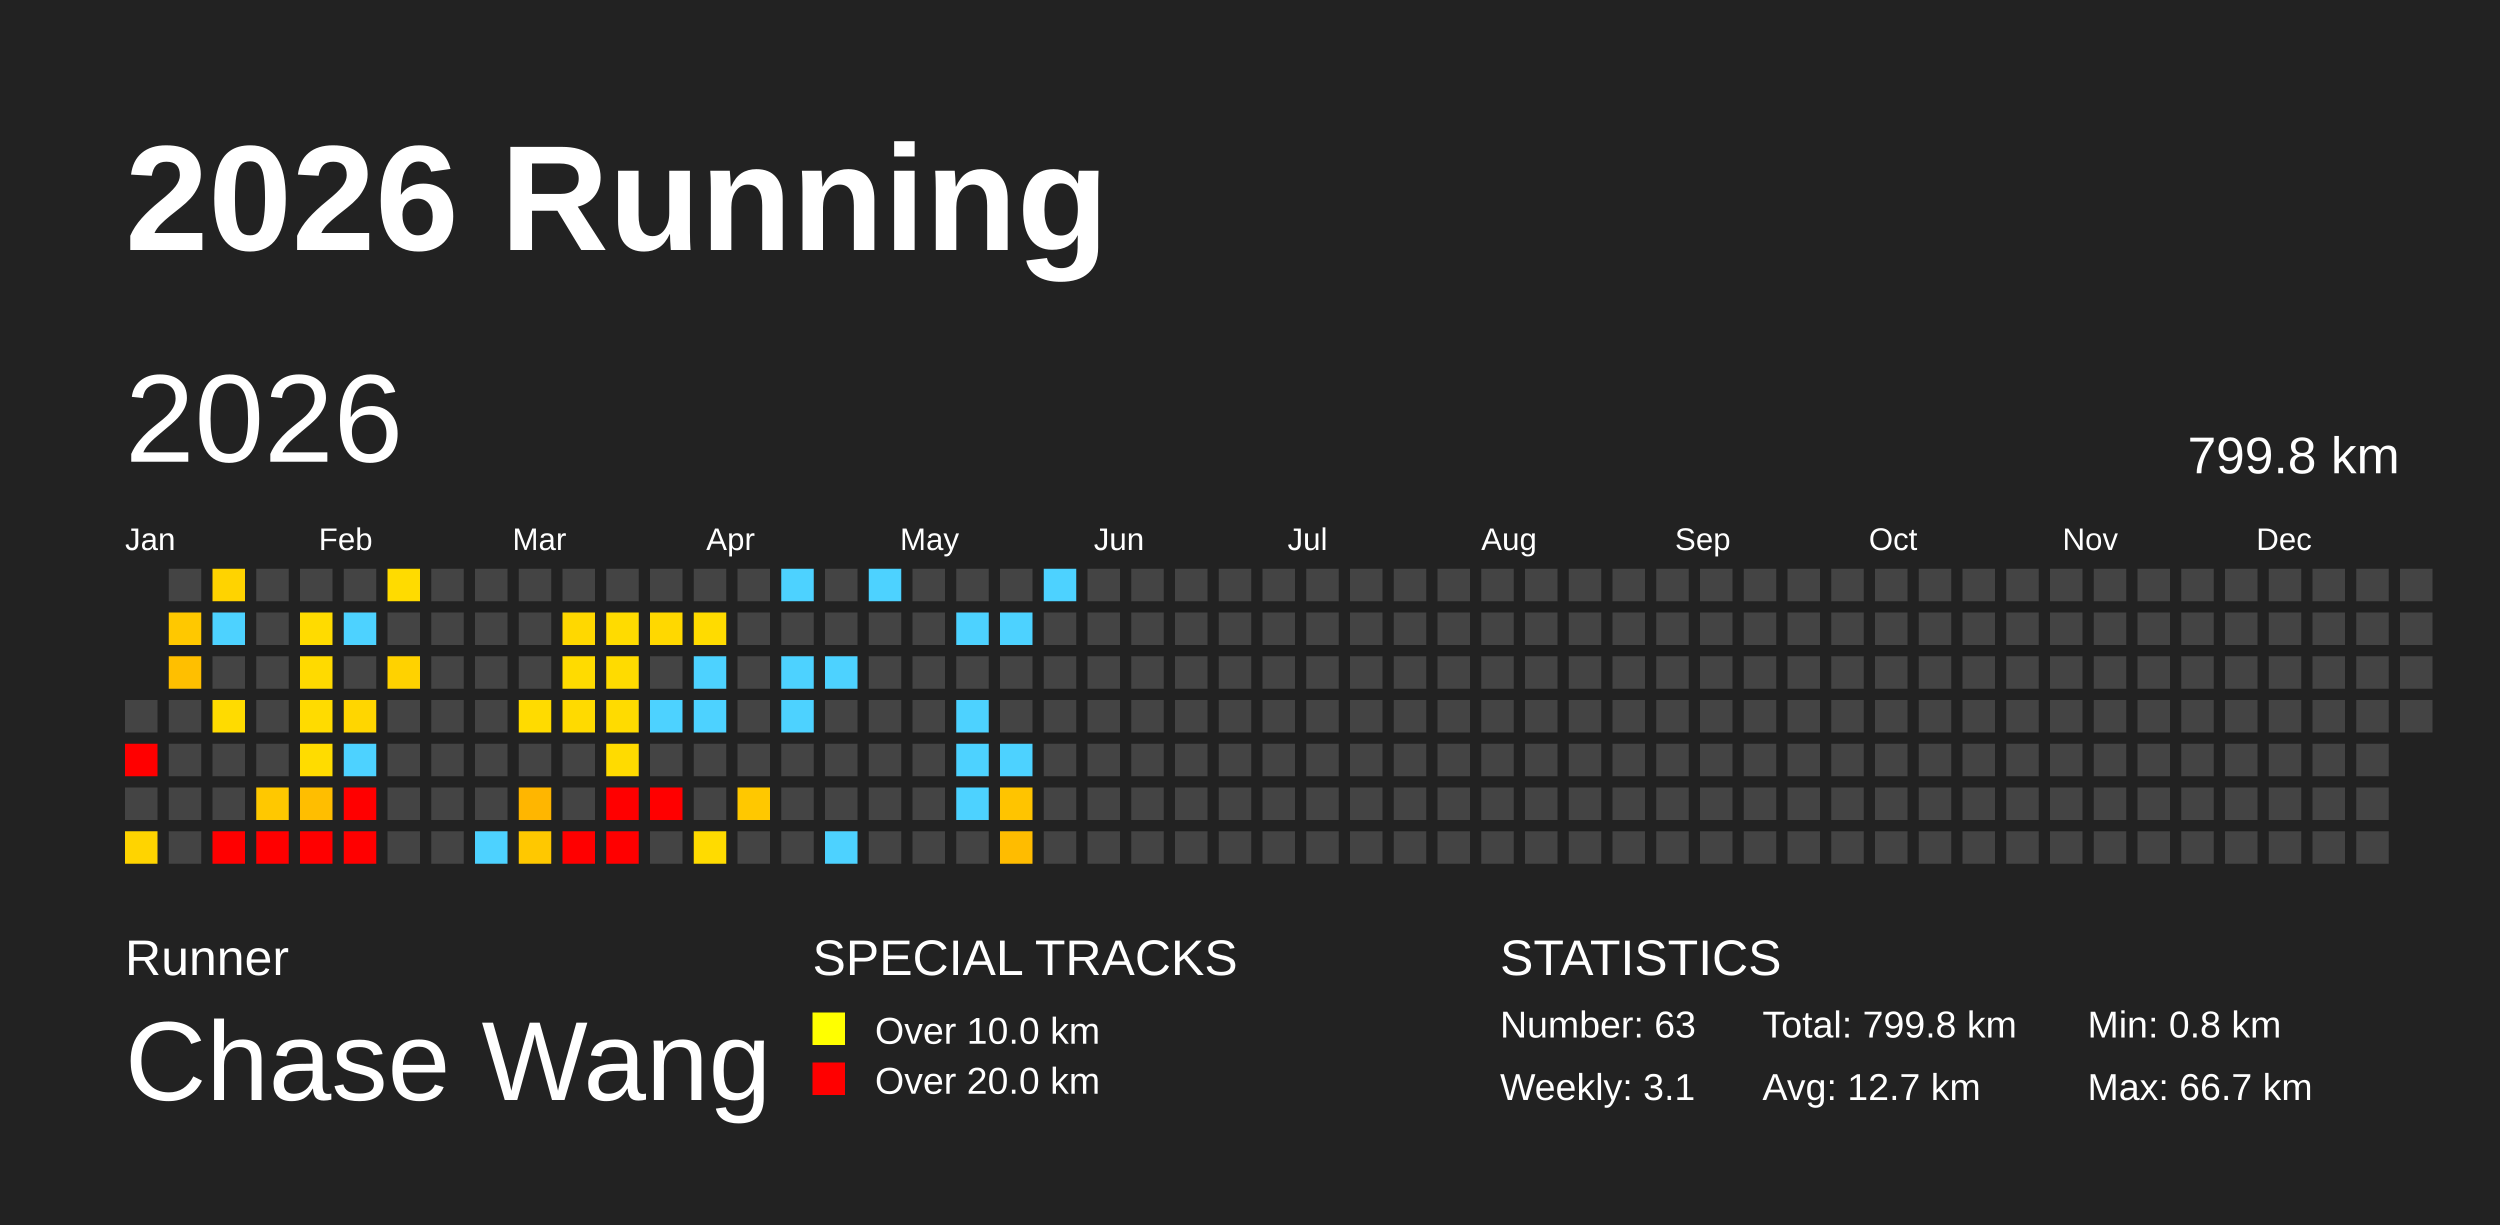
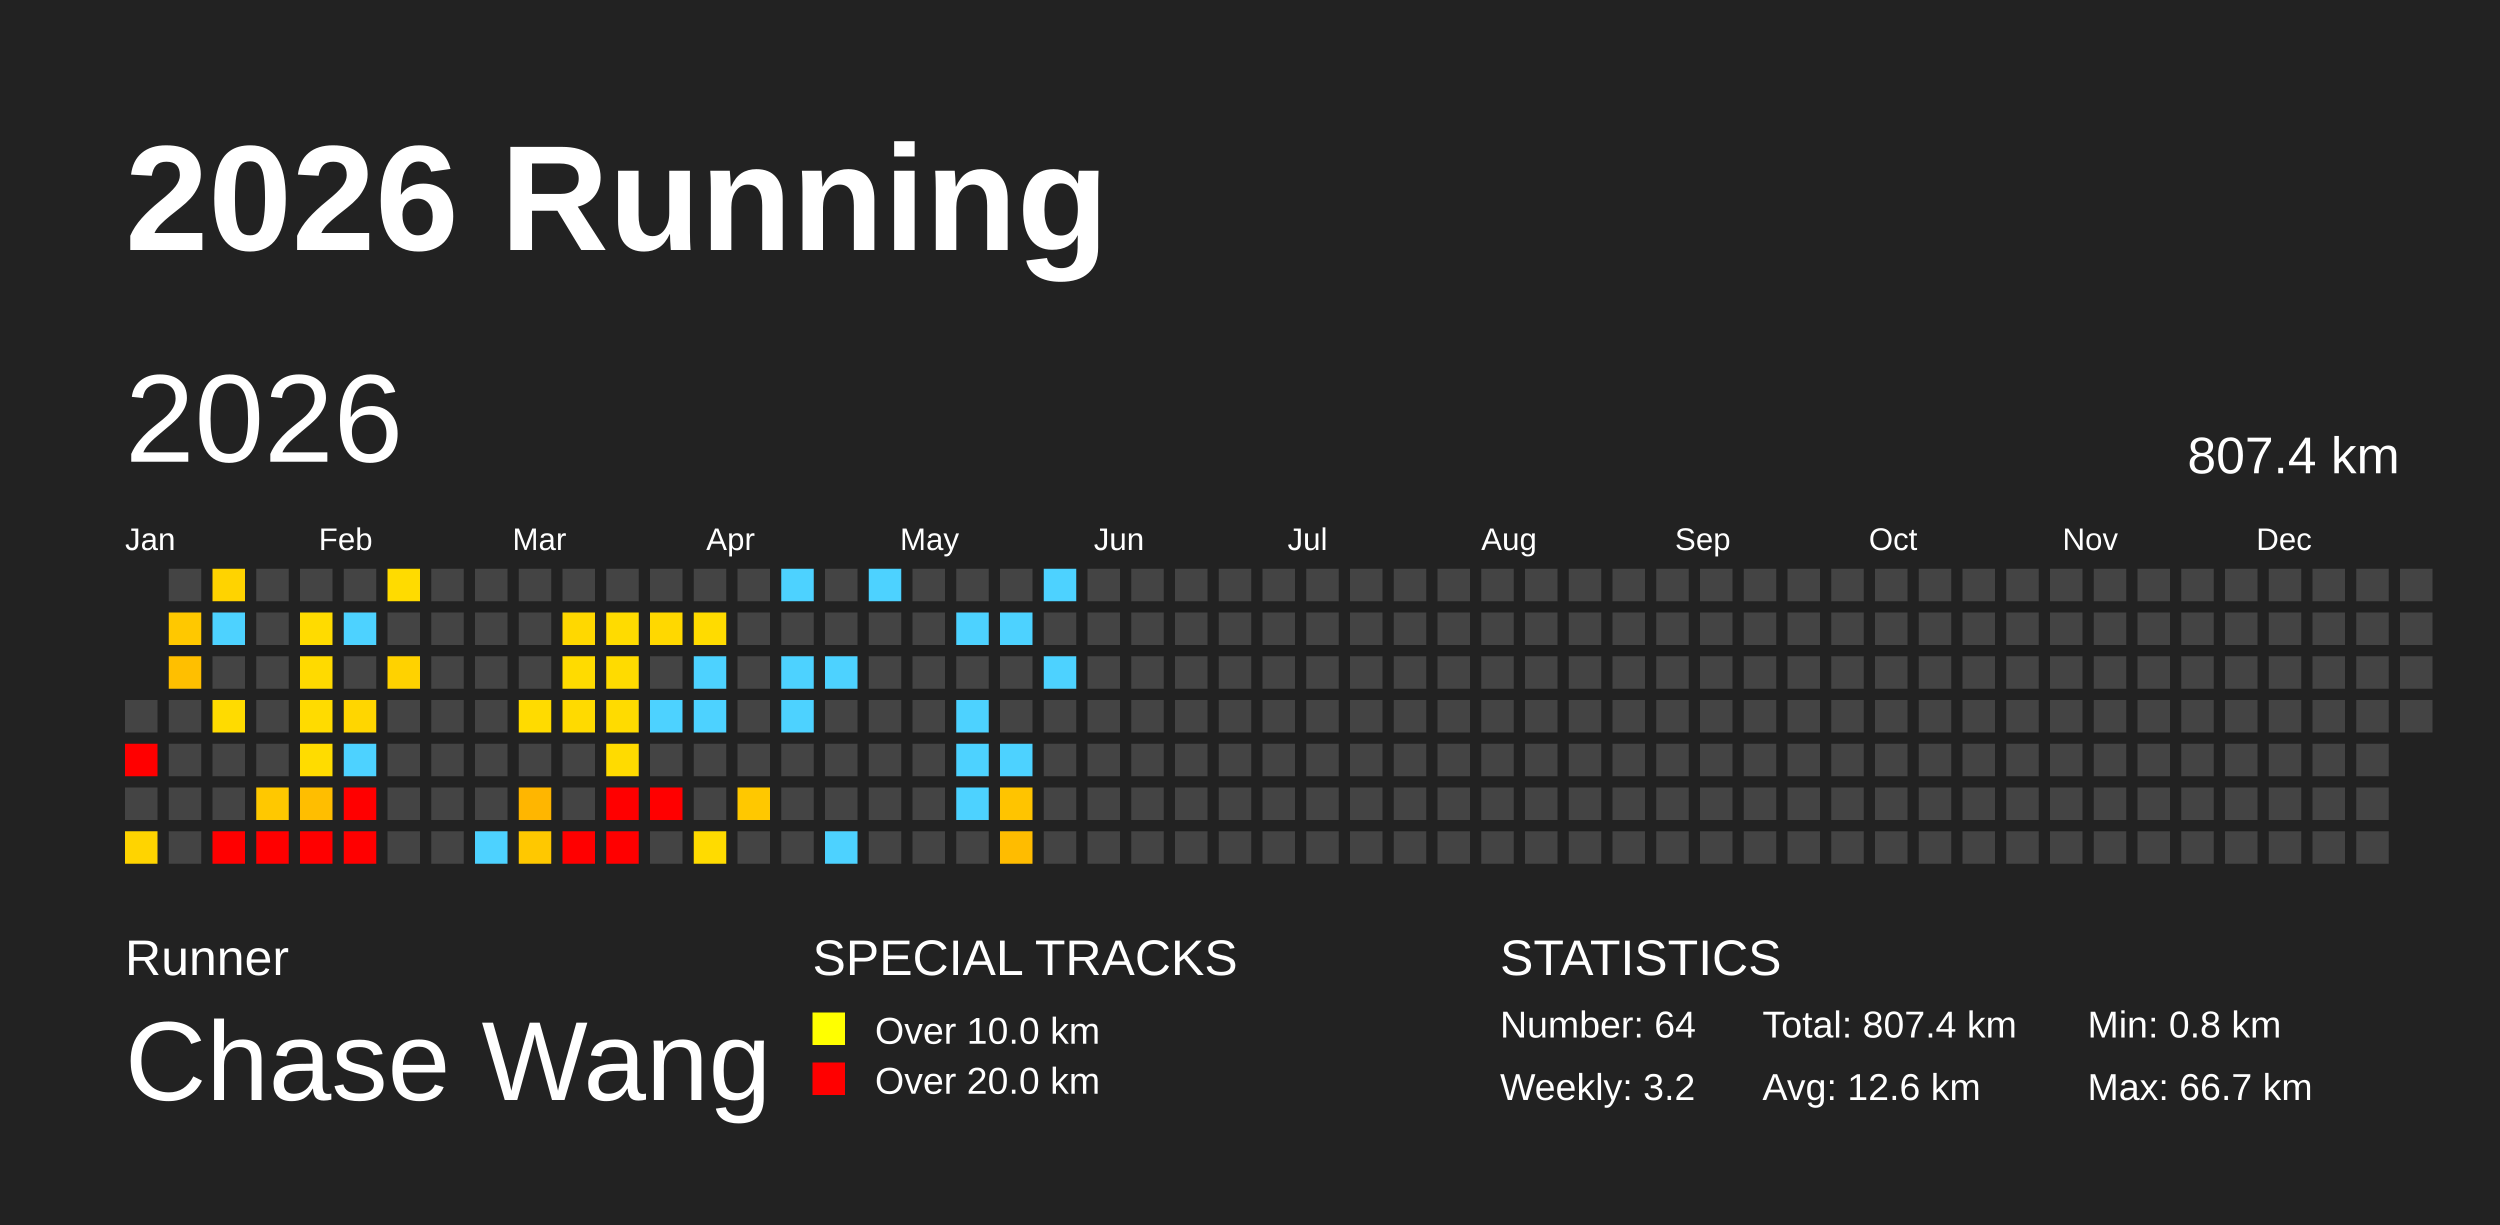
<svg xmlns="http://www.w3.org/2000/svg" baseProfile="full" height="98mm" version="1.1" viewBox="0,0,200,98" width="200mm">
  <defs>
    <pattern height="2" id="indoor-stripe" patternUnits="userSpaceOnUse" width="2">
      <line stroke="white" stroke-opacity="0.45" stroke-width="0.5" x1="0" x2="2" y1="2" y2="0" />
    </pattern>
  </defs>
  <rect fill="#222222" height="98" width="200" x="0" y="0" />
  <text fill="#FFFFFF" style="font-size:12px; font-family:Arial; font-weight:bold;" x="10" y="20">2026 Running</text>
  <text fill="#FFFFFF" style="font-size:4px; font-family:Arial" x="10" y="78">Runner</text>
  <text fill="#FFFFFF" style="font-size:9px; font-family:Arial" x="10" y="88">Chase Wang</text>
  <text fill="#FFFFFF" style="font-size:4px; font-family:Arial" x="65" y="78">SPECIAL TRACKS</text>
  <rect fill="yellow" height="2.6" width="2.6" x="65" y="81" />
  <text fill="#FFFFFF" style="font-size:3px; font-family:Arial" x="70" y="83.5">Over 10.0 km</text>
  <rect fill="red" height="2.6" width="2.6" x="65" y="85" />
  <text fill="#FFFFFF" style="font-size:3px; font-family:Arial" x="70" y="87.5">Over 20.0 km</text>
  <text fill="#FFFFFF" style="font-size:4px; font-family:Arial" x="120" y="78">STATISTICS</text>
-   <text fill="#FFFFFF" style="font-size:3px; font-family:Arial" x="120" y="83">Number: 63</text>
-   <text fill="#FFFFFF" style="font-size:3px; font-family:Arial" x="120" y="88">Weekly: 3.1</text>
-   <text fill="#FFFFFF" style="font-size:3px; font-family:Arial" x="141" y="83">Total: 799.8 km</text>
-   <text fill="#FFFFFF" style="font-size:3px; font-family:Arial" x="141" y="88">Avg: 12.7 km</text>
+   <text fill="#FFFFFF" style="font-size:3px; font-family:Arial" x="120" y="83">Number: 64</text>
+   <text fill="#FFFFFF" style="font-size:3px; font-family:Arial" x="120" y="88">Weekly: 3.2</text>
+   <text fill="#FFFFFF" style="font-size:3px; font-family:Arial" x="141" y="83">Total: 807.4 km</text>
+   <text fill="#FFFFFF" style="font-size:3px; font-family:Arial" x="141" y="88">Avg: 12.6 km</text>
  <text fill="#FFFFFF" style="font-size:3px; font-family:Arial" x="167" y="83">Min: 0.8 km</text>
  <text fill="#FFFFFF" style="font-size:3px; font-family:Arial" x="167" y="88">Max: 66.7 km</text>
  <text dominant-baseline="hanging" fill="#FFFFFF" style="font-size:10.0px; font-family:Arial;" x="10" y="30">2026</text>
-   <text dominant-baseline="hanging" fill="#FFFFFF" style="font-size:4.125px; font-family:Arial;" x="175" y="35">799.8 km</text>
+   <text dominant-baseline="hanging" fill="#FFFFFF" style="font-size:4.125px; font-family:Arial;" x="175" y="35">807.4 km</text>
  <text fill="#FFFFFF" style="font-size:2.5px; font-family:Arial" x="10.0" y="44">Jan</text>
  <text fill="#FFFFFF" style="font-size:2.5px; font-family:Arial" x="25.5" y="44">Feb</text>
  <text fill="#FFFFFF" style="font-size:2.5px; font-family:Arial" x="41.0" y="44">Mar</text>
  <text fill="#FFFFFF" style="font-size:2.5px; font-family:Arial" x="56.5" y="44">Apr</text>
  <text fill="#FFFFFF" style="font-size:2.5px; font-family:Arial" x="72.0" y="44">May</text>
  <text fill="#FFFFFF" style="font-size:2.5px; font-family:Arial" x="87.5" y="44">Jun</text>
  <text fill="#FFFFFF" style="font-size:2.5px; font-family:Arial" x="103.0" y="44">Jul</text>
  <text fill="#FFFFFF" style="font-size:2.5px; font-family:Arial" x="118.5" y="44">Aug</text>
  <text fill="#FFFFFF" style="font-size:2.5px; font-family:Arial" x="134.0" y="44">Sep</text>
  <text fill="#FFFFFF" style="font-size:2.5px; font-family:Arial" x="149.5" y="44">Oct</text>
  <text fill="#FFFFFF" style="font-size:2.5px; font-family:Arial" x="165.0" y="44">Nov</text>
  <text fill="#FFFFFF" style="font-size:2.5px; font-family:Arial" x="180.5" y="44">Dec</text>
  <rect fill="#444444" height="2.6" width="2.6" x="10.0" y="56.0" />
  <rect fill="red" height="2.6" width="2.6" x="10.0" y="59.5" />
  <rect fill="#444444" height="2.6" width="2.6" x="10.0" y="63.0" />
  <rect fill="#ffd400" height="2.6" width="2.6" x="10.0" y="66.5" />
  <rect fill="#444444" height="2.6" width="2.6" x="13.5" y="45.5" />
  <rect fill="#ffc800" height="2.6" width="2.6" x="13.5" y="49.0" />
  <rect fill="#ffbf00" height="2.6" width="2.6" x="13.5" y="52.5" />
  <rect fill="#444444" height="2.6" width="2.6" x="13.5" y="56.0" />
  <rect fill="#444444" height="2.6" width="2.6" x="13.5" y="59.5" />
  <rect fill="#444444" height="2.6" width="2.6" x="13.5" y="63.0" />
  <rect fill="#444444" height="2.6" width="2.6" x="13.5" y="66.5" />
  <rect fill="#ffd300" height="2.6" width="2.6" x="17.0" y="45.5" />
  <rect fill="#4dd2ff" height="2.6" width="2.6" x="17.0" y="49.0" />
  <rect fill="#444444" height="2.6" width="2.6" x="17.0" y="52.5" />
  <rect fill="#ffdb00" height="2.6" width="2.6" x="17.0" y="56.0" />
  <rect fill="#444444" height="2.6" width="2.6" x="17.0" y="59.5" />
  <rect fill="#444444" height="2.6" width="2.6" x="17.0" y="63.0" />
  <rect fill="red" height="2.6" width="2.6" x="17.0" y="66.5" />
  <rect fill="#444444" height="2.6" width="2.6" x="20.5" y="45.5" />
  <rect fill="#444444" height="2.6" width="2.6" x="20.5" y="49.0" />
  <rect fill="#444444" height="2.6" width="2.6" x="20.5" y="52.5" />
  <rect fill="#444444" height="2.6" width="2.6" x="20.5" y="56.0" />
  <rect fill="#444444" height="2.6" width="2.6" x="20.5" y="59.5" />
  <rect fill="#ffc800" height="2.6" width="2.6" x="20.5" y="63.0" />
  <rect fill="red" height="2.6" width="2.6" x="20.5" y="66.5" />
  <rect fill="#444444" height="2.6" width="2.6" x="24.0" y="45.5" />
  <rect fill="#ffdb00" height="2.6" width="2.6" x="24.0" y="49.0" />
  <rect fill="#ffda00" height="2.6" width="2.6" x="24.0" y="52.5" />
  <rect fill="#ffdb00" height="2.6" width="2.6" x="24.0" y="56.0" />
  <rect fill="#ffdc00" height="2.6" width="2.6" x="24.0" y="59.5" />
  <rect fill="#ffbe00" height="2.6" width="2.6" x="24.0" y="63.0" />
  <rect fill="red" height="2.6" width="2.6" x="24.0" y="66.5" />
  <rect fill="#444444" height="2.6" width="2.6" x="27.5" y="45.5" />
  <rect fill="#4dd2ff" height="2.6" width="2.6" x="27.5" y="49.0" />
  <rect fill="#444444" height="2.6" width="2.6" x="27.5" y="52.5" />
  <rect fill="#ffd600" height="2.6" width="2.6" x="27.5" y="56.0" />
  <rect fill="#4dd2ff" height="2.6" width="2.6" x="27.5" y="59.5" />
  <rect fill="red" height="2.6" width="2.6" x="27.5" y="63.0" />
  <rect fill="red" height="2.6" width="2.6" x="27.5" y="66.5" />
  <rect fill="#ffdb00" height="2.6" width="2.6" x="31.0" y="45.5" />
  <rect fill="#444444" height="2.6" width="2.6" x="31.0" y="49.0" />
  <rect fill="#ffd200" height="2.6" width="2.6" x="31.0" y="52.5" />
  <rect fill="#444444" height="2.6" width="2.6" x="31.0" y="56.0" />
  <rect fill="#444444" height="2.6" width="2.6" x="31.0" y="59.5" />
  <rect fill="#444444" height="2.6" width="2.6" x="31.0" y="63.0" />
  <rect fill="#444444" height="2.6" width="2.6" x="31.0" y="66.5" />
  <rect fill="#444444" height="2.6" width="2.6" x="34.5" y="45.5" />
  <rect fill="#444444" height="2.6" width="2.6" x="34.5" y="49.0" />
  <rect fill="#444444" height="2.6" width="2.6" x="34.5" y="52.5" />
  <rect fill="#444444" height="2.6" width="2.6" x="34.5" y="56.0" />
  <rect fill="#444444" height="2.6" width="2.6" x="34.5" y="59.5" />
  <rect fill="#444444" height="2.6" width="2.6" x="34.5" y="63.0" />
  <rect fill="#444444" height="2.6" width="2.6" x="34.5" y="66.5" />
  <rect fill="#444444" height="2.6" width="2.6" x="38.0" y="45.5" />
  <rect fill="#444444" height="2.6" width="2.6" x="38.0" y="49.0" />
  <rect fill="#444444" height="2.6" width="2.6" x="38.0" y="52.5" />
  <rect fill="#444444" height="2.6" width="2.6" x="38.0" y="56.0" />
  <rect fill="#444444" height="2.6" width="2.6" x="38.0" y="59.5" />
  <rect fill="#444444" height="2.6" width="2.6" x="38.0" y="63.0" />
  <rect fill="#4dd2ff" height="2.6" width="2.6" x="38.0" y="66.5" />
  <rect fill="#444444" height="2.6" width="2.6" x="41.5" y="45.5" />
  <rect fill="#444444" height="2.6" width="2.6" x="41.5" y="49.0" />
  <rect fill="#444444" height="2.6" width="2.6" x="41.5" y="52.5" />
  <rect fill="#ffdb00" height="2.6" width="2.6" x="41.5" y="56.0" />
  <rect fill="#444444" height="2.6" width="2.6" x="41.5" y="59.5" />
  <rect fill="#ffb600" height="2.6" width="2.6" x="41.5" y="63.0" />
  <rect fill="#ffc800" height="2.6" width="2.6" x="41.5" y="66.5" />
  <rect fill="#444444" height="2.6" width="2.6" x="45.0" y="45.5" />
  <rect fill="#ffd800" height="2.6" width="2.6" x="45.0" y="49.0" />
  <rect fill="#ffdb00" height="2.6" width="2.6" x="45.0" y="52.5" />
  <rect fill="#ffda00" height="2.6" width="2.6" x="45.0" y="56.0" />
  <rect fill="#444444" height="2.6" width="2.6" x="45.0" y="59.5" />
  <rect fill="#444444" height="2.6" width="2.6" x="45.0" y="63.0" />
  <rect fill="red" height="2.6" width="2.6" x="45.0" y="66.5" />
  <rect fill="#444444" height="2.6" width="2.6" x="48.5" y="45.5" />
  <rect fill="#ffdb00" height="2.6" width="2.6" x="48.5" y="49.0" />
  <rect fill="#ffdb00" height="2.6" width="2.6" x="48.5" y="52.5" />
  <rect fill="#ffdb00" height="2.6" width="2.6" x="48.5" y="56.0" />
  <rect fill="#ffdb00" height="2.6" width="2.6" x="48.5" y="59.5" />
  <rect fill="red" height="2.6" width="2.6" x="48.5" y="63.0" />
  <rect fill="red" height="2.6" width="2.6" x="48.5" y="66.5" />
  <rect fill="#444444" height="2.6" width="2.6" x="52.0" y="45.5" />
  <rect fill="#ffd800" height="2.6" width="2.6" x="52.0" y="49.0" />
  <rect fill="#444444" height="2.6" width="2.6" x="52.0" y="52.5" />
  <rect fill="#4dd2ff" height="2.6" width="2.6" x="52.0" y="56.0" />
  <rect fill="#444444" height="2.6" width="2.6" x="52.0" y="59.5" />
  <rect fill="red" height="2.6" width="2.6" x="52.0" y="63.0" />
  <rect fill="#444444" height="2.6" width="2.6" x="52.0" y="66.5" />
  <rect fill="#444444" height="2.6" width="2.6" x="55.5" y="45.5" />
  <rect fill="#ffdb00" height="2.6" width="2.6" x="55.5" y="49.0" />
  <rect fill="#4dd2ff" height="2.6" width="2.6" x="55.5" y="52.5" />
  <rect fill="#4dd2ff" height="2.6" width="2.6" x="55.5" y="56.0" />
  <rect fill="#444444" height="2.6" width="2.6" x="55.5" y="59.5" />
  <rect fill="#444444" height="2.6" width="2.6" x="55.5" y="63.0" />
  <rect fill="#ffdb00" height="2.6" width="2.6" x="55.5" y="66.5" />
  <rect fill="#444444" height="2.6" width="2.6" x="59.0" y="45.5" />
  <rect fill="#444444" height="2.6" width="2.6" x="59.0" y="49.0" />
  <rect fill="#444444" height="2.6" width="2.6" x="59.0" y="52.5" />
  <rect fill="#444444" height="2.6" width="2.6" x="59.0" y="56.0" />
  <rect fill="#444444" height="2.6" width="2.6" x="59.0" y="59.5" />
  <rect fill="#ffc800" height="2.6" width="2.6" x="59.0" y="63.0" />
  <rect fill="#444444" height="2.6" width="2.6" x="59.0" y="66.5" />
  <rect fill="#4dd2ff" height="2.6" width="2.6" x="62.5" y="45.5" />
  <rect fill="#444444" height="2.6" width="2.6" x="62.5" y="49.0" />
  <rect fill="#4dd2ff" height="2.6" width="2.6" x="62.5" y="52.5" />
  <rect fill="#4dd2ff" height="2.6" width="2.6" x="62.5" y="56.0" />
  <rect fill="#444444" height="2.6" width="2.6" x="62.5" y="59.5" />
  <rect fill="#444444" height="2.6" width="2.6" x="62.5" y="63.0" />
  <rect fill="#444444" height="2.6" width="2.6" x="62.5" y="66.5" />
  <rect fill="#444444" height="2.6" width="2.6" x="66.0" y="45.5" />
  <rect fill="#444444" height="2.6" width="2.6" x="66.0" y="49.0" />
  <rect fill="#4dd2ff" height="2.6" width="2.6" x="66.0" y="52.5" />
  <rect fill="#444444" height="2.6" width="2.6" x="66.0" y="56.0" />
  <rect fill="#444444" height="2.6" width="2.6" x="66.0" y="59.5" />
  <rect fill="#444444" height="2.6" width="2.6" x="66.0" y="63.0" />
  <rect fill="#4dd2ff" height="2.6" width="2.6" x="66.0" y="66.5" />
  <rect fill="#4dd2ff" height="2.6" width="2.6" x="69.5" y="45.5" />
  <rect fill="#444444" height="2.6" width="2.6" x="69.5" y="49.0" />
  <rect fill="#444444" height="2.6" width="2.6" x="69.5" y="52.5" />
  <rect fill="#444444" height="2.6" width="2.6" x="69.5" y="56.0" />
  <rect fill="#444444" height="2.6" width="2.6" x="69.5" y="59.5" />
  <rect fill="#444444" height="2.6" width="2.6" x="69.5" y="63.0" />
  <rect fill="#444444" height="2.6" width="2.6" x="69.5" y="66.5" />
  <rect fill="#444444" height="2.6" width="2.6" x="73.0" y="45.5" />
  <rect fill="#444444" height="2.6" width="2.6" x="73.0" y="49.0" />
  <rect fill="#444444" height="2.6" width="2.6" x="73.0" y="52.5" />
  <rect fill="#444444" height="2.6" width="2.6" x="73.0" y="56.0" />
  <rect fill="#444444" height="2.6" width="2.6" x="73.0" y="59.5" />
  <rect fill="#444444" height="2.6" width="2.6" x="73.0" y="63.0" />
  <rect fill="#444444" height="2.6" width="2.6" x="73.0" y="66.5" />
  <rect fill="#444444" height="2.6" width="2.6" x="76.5" y="45.5" />
  <rect fill="#4dd2ff" height="2.6" width="2.6" x="76.5" y="49.0" />
  <rect fill="#444444" height="2.6" width="2.6" x="76.5" y="52.5" />
  <rect fill="#4dd2ff" height="2.6" width="2.6" x="76.5" y="56.0" />
  <rect fill="#4dd2ff" height="2.6" width="2.6" x="76.5" y="59.5" />
  <rect fill="#4dd2ff" height="2.6" width="2.6" x="76.5" y="63.0" />
  <rect fill="#444444" height="2.6" width="2.6" x="76.5" y="66.5" />
  <rect fill="#444444" height="2.6" width="2.6" x="80.0" y="45.5" />
  <rect fill="#4dd2ff" height="2.6" width="2.6" x="80.0" y="49.0" />
  <rect fill="#444444" height="2.6" width="2.6" x="80.0" y="52.5" />
  <rect fill="#444444" height="2.6" width="2.6" x="80.0" y="56.0" />
  <rect fill="#4dd2ff" height="2.6" width="2.6" x="80.0" y="59.5" />
  <rect fill="#ffc400" height="2.6" width="2.6" x="80.0" y="63.0" />
  <rect fill="#ffbc00" height="2.6" width="2.6" x="80.0" y="66.5" />
  <rect fill="#4dd2ff" height="2.6" width="2.6" x="83.5" y="45.5" />
  <rect fill="#444444" height="2.6" width="2.6" x="83.5" y="49.0" />
-   <rect fill="#444444" height="2.6" width="2.6" x="83.5" y="52.5" />
+   <rect fill="#4dd2ff" height="2.6" width="2.6" x="83.5" y="52.5" />
  <rect fill="#444444" height="2.6" width="2.6" x="83.5" y="56.0" />
  <rect fill="#444444" height="2.6" width="2.6" x="83.5" y="59.5" />
  <rect fill="#444444" height="2.6" width="2.6" x="83.5" y="63.0" />
  <rect fill="#444444" height="2.6" width="2.6" x="83.5" y="66.5" />
  <rect fill="#444444" height="2.6" width="2.6" x="87.0" y="45.5" />
  <rect fill="#444444" height="2.6" width="2.6" x="87.0" y="49.0" />
  <rect fill="#444444" height="2.6" width="2.6" x="87.0" y="52.5" />
  <rect fill="#444444" height="2.6" width="2.6" x="87.0" y="56.0" />
  <rect fill="#444444" height="2.6" width="2.6" x="87.0" y="59.5" />
  <rect fill="#444444" height="2.6" width="2.6" x="87.0" y="63.0" />
  <rect fill="#444444" height="2.6" width="2.6" x="87.0" y="66.5" />
  <rect fill="#444444" height="2.6" width="2.6" x="90.5" y="45.5" />
  <rect fill="#444444" height="2.6" width="2.6" x="90.5" y="49.0" />
  <rect fill="#444444" height="2.6" width="2.6" x="90.5" y="52.5" />
  <rect fill="#444444" height="2.6" width="2.6" x="90.5" y="56.0" />
  <rect fill="#444444" height="2.6" width="2.6" x="90.5" y="59.5" />
  <rect fill="#444444" height="2.6" width="2.6" x="90.5" y="63.0" />
  <rect fill="#444444" height="2.6" width="2.6" x="90.5" y="66.5" />
  <rect fill="#444444" height="2.6" width="2.6" x="94.0" y="45.5" />
  <rect fill="#444444" height="2.6" width="2.6" x="94.0" y="49.0" />
  <rect fill="#444444" height="2.6" width="2.6" x="94.0" y="52.5" />
  <rect fill="#444444" height="2.6" width="2.6" x="94.0" y="56.0" />
  <rect fill="#444444" height="2.6" width="2.6" x="94.0" y="59.5" />
  <rect fill="#444444" height="2.6" width="2.6" x="94.0" y="63.0" />
  <rect fill="#444444" height="2.6" width="2.6" x="94.0" y="66.5" />
  <rect fill="#444444" height="2.6" width="2.6" x="97.5" y="45.5" />
  <rect fill="#444444" height="2.6" width="2.6" x="97.5" y="49.0" />
  <rect fill="#444444" height="2.6" width="2.6" x="97.5" y="52.5" />
  <rect fill="#444444" height="2.6" width="2.6" x="97.5" y="56.0" />
  <rect fill="#444444" height="2.6" width="2.6" x="97.5" y="59.5" />
  <rect fill="#444444" height="2.6" width="2.6" x="97.5" y="63.0" />
  <rect fill="#444444" height="2.6" width="2.6" x="97.5" y="66.5" />
  <rect fill="#444444" height="2.6" width="2.6" x="101.0" y="45.5" />
  <rect fill="#444444" height="2.6" width="2.6" x="101.0" y="49.0" />
  <rect fill="#444444" height="2.6" width="2.6" x="101.0" y="52.5" />
  <rect fill="#444444" height="2.6" width="2.6" x="101.0" y="56.0" />
  <rect fill="#444444" height="2.6" width="2.6" x="101.0" y="59.5" />
  <rect fill="#444444" height="2.6" width="2.6" x="101.0" y="63.0" />
  <rect fill="#444444" height="2.6" width="2.6" x="101.0" y="66.5" />
  <rect fill="#444444" height="2.6" width="2.6" x="104.5" y="45.5" />
  <rect fill="#444444" height="2.6" width="2.6" x="104.5" y="49.0" />
  <rect fill="#444444" height="2.6" width="2.6" x="104.5" y="52.5" />
  <rect fill="#444444" height="2.6" width="2.6" x="104.5" y="56.0" />
  <rect fill="#444444" height="2.6" width="2.6" x="104.5" y="59.5" />
  <rect fill="#444444" height="2.6" width="2.6" x="104.5" y="63.0" />
  <rect fill="#444444" height="2.6" width="2.6" x="104.5" y="66.5" />
  <rect fill="#444444" height="2.6" width="2.6" x="108.0" y="45.5" />
  <rect fill="#444444" height="2.6" width="2.6" x="108.0" y="49.0" />
  <rect fill="#444444" height="2.6" width="2.6" x="108.0" y="52.5" />
  <rect fill="#444444" height="2.6" width="2.6" x="108.0" y="56.0" />
  <rect fill="#444444" height="2.6" width="2.6" x="108.0" y="59.5" />
  <rect fill="#444444" height="2.6" width="2.6" x="108.0" y="63.0" />
  <rect fill="#444444" height="2.6" width="2.6" x="108.0" y="66.5" />
  <rect fill="#444444" height="2.6" width="2.6" x="111.5" y="45.5" />
  <rect fill="#444444" height="2.6" width="2.6" x="111.5" y="49.0" />
  <rect fill="#444444" height="2.6" width="2.6" x="111.5" y="52.5" />
  <rect fill="#444444" height="2.6" width="2.6" x="111.5" y="56.0" />
  <rect fill="#444444" height="2.6" width="2.6" x="111.5" y="59.5" />
  <rect fill="#444444" height="2.6" width="2.6" x="111.5" y="63.0" />
  <rect fill="#444444" height="2.6" width="2.6" x="111.5" y="66.5" />
  <rect fill="#444444" height="2.6" width="2.6" x="115.0" y="45.5" />
  <rect fill="#444444" height="2.6" width="2.6" x="115.0" y="49.0" />
  <rect fill="#444444" height="2.6" width="2.6" x="115.0" y="52.5" />
  <rect fill="#444444" height="2.6" width="2.6" x="115.0" y="56.0" />
  <rect fill="#444444" height="2.6" width="2.6" x="115.0" y="59.5" />
  <rect fill="#444444" height="2.6" width="2.6" x="115.0" y="63.0" />
  <rect fill="#444444" height="2.6" width="2.6" x="115.0" y="66.5" />
  <rect fill="#444444" height="2.6" width="2.6" x="118.5" y="45.5" />
  <rect fill="#444444" height="2.6" width="2.6" x="118.5" y="49.0" />
  <rect fill="#444444" height="2.6" width="2.6" x="118.5" y="52.5" />
  <rect fill="#444444" height="2.6" width="2.6" x="118.5" y="56.0" />
  <rect fill="#444444" height="2.6" width="2.6" x="118.5" y="59.5" />
  <rect fill="#444444" height="2.6" width="2.6" x="118.5" y="63.0" />
  <rect fill="#444444" height="2.6" width="2.6" x="118.5" y="66.5" />
  <rect fill="#444444" height="2.6" width="2.6" x="122.0" y="45.5" />
  <rect fill="#444444" height="2.6" width="2.6" x="122.0" y="49.0" />
  <rect fill="#444444" height="2.6" width="2.6" x="122.0" y="52.5" />
  <rect fill="#444444" height="2.6" width="2.6" x="122.0" y="56.0" />
  <rect fill="#444444" height="2.6" width="2.6" x="122.0" y="59.5" />
  <rect fill="#444444" height="2.6" width="2.6" x="122.0" y="63.0" />
  <rect fill="#444444" height="2.6" width="2.6" x="122.0" y="66.5" />
  <rect fill="#444444" height="2.6" width="2.6" x="125.5" y="45.5" />
  <rect fill="#444444" height="2.6" width="2.6" x="125.5" y="49.0" />
  <rect fill="#444444" height="2.6" width="2.6" x="125.5" y="52.5" />
  <rect fill="#444444" height="2.6" width="2.6" x="125.5" y="56.0" />
  <rect fill="#444444" height="2.6" width="2.6" x="125.5" y="59.5" />
  <rect fill="#444444" height="2.6" width="2.6" x="125.5" y="63.0" />
  <rect fill="#444444" height="2.6" width="2.6" x="125.5" y="66.5" />
  <rect fill="#444444" height="2.6" width="2.6" x="129.0" y="45.5" />
  <rect fill="#444444" height="2.6" width="2.6" x="129.0" y="49.0" />
  <rect fill="#444444" height="2.6" width="2.6" x="129.0" y="52.5" />
  <rect fill="#444444" height="2.6" width="2.6" x="129.0" y="56.0" />
  <rect fill="#444444" height="2.6" width="2.6" x="129.0" y="59.5" />
  <rect fill="#444444" height="2.6" width="2.6" x="129.0" y="63.0" />
  <rect fill="#444444" height="2.6" width="2.6" x="129.0" y="66.5" />
  <rect fill="#444444" height="2.6" width="2.6" x="132.5" y="45.5" />
  <rect fill="#444444" height="2.6" width="2.6" x="132.5" y="49.0" />
  <rect fill="#444444" height="2.6" width="2.6" x="132.5" y="52.5" />
  <rect fill="#444444" height="2.6" width="2.6" x="132.5" y="56.0" />
  <rect fill="#444444" height="2.6" width="2.6" x="132.5" y="59.5" />
  <rect fill="#444444" height="2.6" width="2.6" x="132.5" y="63.0" />
  <rect fill="#444444" height="2.6" width="2.6" x="132.5" y="66.5" />
  <rect fill="#444444" height="2.6" width="2.6" x="136.0" y="45.5" />
  <rect fill="#444444" height="2.6" width="2.6" x="136.0" y="49.0" />
  <rect fill="#444444" height="2.6" width="2.6" x="136.0" y="52.5" />
  <rect fill="#444444" height="2.6" width="2.6" x="136.0" y="56.0" />
  <rect fill="#444444" height="2.6" width="2.6" x="136.0" y="59.5" />
  <rect fill="#444444" height="2.6" width="2.6" x="136.0" y="63.0" />
  <rect fill="#444444" height="2.6" width="2.6" x="136.0" y="66.5" />
  <rect fill="#444444" height="2.6" width="2.6" x="139.5" y="45.5" />
  <rect fill="#444444" height="2.6" width="2.6" x="139.5" y="49.0" />
  <rect fill="#444444" height="2.6" width="2.6" x="139.5" y="52.5" />
  <rect fill="#444444" height="2.6" width="2.6" x="139.5" y="56.0" />
  <rect fill="#444444" height="2.6" width="2.6" x="139.5" y="59.5" />
  <rect fill="#444444" height="2.6" width="2.6" x="139.5" y="63.0" />
  <rect fill="#444444" height="2.6" width="2.6" x="139.5" y="66.5" />
  <rect fill="#444444" height="2.6" width="2.6" x="143.0" y="45.5" />
  <rect fill="#444444" height="2.6" width="2.6" x="143.0" y="49.0" />
  <rect fill="#444444" height="2.6" width="2.6" x="143.0" y="52.5" />
  <rect fill="#444444" height="2.6" width="2.6" x="143.0" y="56.0" />
  <rect fill="#444444" height="2.6" width="2.6" x="143.0" y="59.5" />
  <rect fill="#444444" height="2.6" width="2.6" x="143.0" y="63.0" />
  <rect fill="#444444" height="2.6" width="2.6" x="143.0" y="66.5" />
  <rect fill="#444444" height="2.6" width="2.6" x="146.5" y="45.5" />
  <rect fill="#444444" height="2.6" width="2.6" x="146.5" y="49.0" />
  <rect fill="#444444" height="2.6" width="2.6" x="146.5" y="52.5" />
  <rect fill="#444444" height="2.6" width="2.6" x="146.5" y="56.0" />
  <rect fill="#444444" height="2.6" width="2.6" x="146.5" y="59.5" />
  <rect fill="#444444" height="2.6" width="2.6" x="146.5" y="63.0" />
  <rect fill="#444444" height="2.6" width="2.6" x="146.5" y="66.5" />
  <rect fill="#444444" height="2.6" width="2.6" x="150.0" y="45.5" />
  <rect fill="#444444" height="2.6" width="2.6" x="150.0" y="49.0" />
  <rect fill="#444444" height="2.6" width="2.6" x="150.0" y="52.5" />
  <rect fill="#444444" height="2.6" width="2.6" x="150.0" y="56.0" />
  <rect fill="#444444" height="2.6" width="2.6" x="150.0" y="59.5" />
  <rect fill="#444444" height="2.6" width="2.6" x="150.0" y="63.0" />
  <rect fill="#444444" height="2.6" width="2.6" x="150.0" y="66.5" />
  <rect fill="#444444" height="2.6" width="2.6" x="153.5" y="45.5" />
  <rect fill="#444444" height="2.6" width="2.6" x="153.5" y="49.0" />
  <rect fill="#444444" height="2.6" width="2.6" x="153.5" y="52.5" />
  <rect fill="#444444" height="2.6" width="2.6" x="153.5" y="56.0" />
  <rect fill="#444444" height="2.6" width="2.6" x="153.5" y="59.5" />
  <rect fill="#444444" height="2.6" width="2.6" x="153.5" y="63.0" />
  <rect fill="#444444" height="2.6" width="2.6" x="153.5" y="66.5" />
  <rect fill="#444444" height="2.6" width="2.6" x="157.0" y="45.5" />
  <rect fill="#444444" height="2.6" width="2.6" x="157.0" y="49.0" />
  <rect fill="#444444" height="2.6" width="2.6" x="157.0" y="52.5" />
  <rect fill="#444444" height="2.6" width="2.6" x="157.0" y="56.0" />
  <rect fill="#444444" height="2.6" width="2.6" x="157.0" y="59.5" />
  <rect fill="#444444" height="2.6" width="2.6" x="157.0" y="63.0" />
  <rect fill="#444444" height="2.6" width="2.6" x="157.0" y="66.5" />
  <rect fill="#444444" height="2.6" width="2.6" x="160.5" y="45.5" />
  <rect fill="#444444" height="2.6" width="2.6" x="160.5" y="49.0" />
  <rect fill="#444444" height="2.6" width="2.6" x="160.5" y="52.5" />
  <rect fill="#444444" height="2.6" width="2.6" x="160.5" y="56.0" />
  <rect fill="#444444" height="2.6" width="2.6" x="160.5" y="59.5" />
  <rect fill="#444444" height="2.6" width="2.6" x="160.5" y="63.0" />
  <rect fill="#444444" height="2.6" width="2.6" x="160.5" y="66.5" />
  <rect fill="#444444" height="2.6" width="2.6" x="164.0" y="45.5" />
  <rect fill="#444444" height="2.6" width="2.6" x="164.0" y="49.0" />
  <rect fill="#444444" height="2.6" width="2.6" x="164.0" y="52.5" />
  <rect fill="#444444" height="2.6" width="2.6" x="164.0" y="56.0" />
  <rect fill="#444444" height="2.6" width="2.6" x="164.0" y="59.5" />
  <rect fill="#444444" height="2.6" width="2.6" x="164.0" y="63.0" />
  <rect fill="#444444" height="2.6" width="2.6" x="164.0" y="66.5" />
  <rect fill="#444444" height="2.6" width="2.6" x="167.5" y="45.5" />
  <rect fill="#444444" height="2.6" width="2.6" x="167.5" y="49.0" />
  <rect fill="#444444" height="2.6" width="2.6" x="167.5" y="52.5" />
  <rect fill="#444444" height="2.6" width="2.6" x="167.5" y="56.0" />
  <rect fill="#444444" height="2.6" width="2.6" x="167.5" y="59.5" />
  <rect fill="#444444" height="2.6" width="2.6" x="167.5" y="63.0" />
  <rect fill="#444444" height="2.6" width="2.6" x="167.5" y="66.5" />
  <rect fill="#444444" height="2.6" width="2.6" x="171.0" y="45.5" />
  <rect fill="#444444" height="2.6" width="2.6" x="171.0" y="49.0" />
  <rect fill="#444444" height="2.6" width="2.6" x="171.0" y="52.5" />
  <rect fill="#444444" height="2.6" width="2.6" x="171.0" y="56.0" />
  <rect fill="#444444" height="2.6" width="2.6" x="171.0" y="59.5" />
  <rect fill="#444444" height="2.6" width="2.6" x="171.0" y="63.0" />
  <rect fill="#444444" height="2.6" width="2.6" x="171.0" y="66.5" />
  <rect fill="#444444" height="2.6" width="2.6" x="174.5" y="45.5" />
  <rect fill="#444444" height="2.6" width="2.6" x="174.5" y="49.0" />
  <rect fill="#444444" height="2.6" width="2.6" x="174.5" y="52.5" />
  <rect fill="#444444" height="2.6" width="2.6" x="174.5" y="56.0" />
  <rect fill="#444444" height="2.6" width="2.6" x="174.5" y="59.5" />
  <rect fill="#444444" height="2.6" width="2.6" x="174.5" y="63.0" />
  <rect fill="#444444" height="2.6" width="2.6" x="174.5" y="66.5" />
  <rect fill="#444444" height="2.6" width="2.6" x="178.0" y="45.5" />
  <rect fill="#444444" height="2.6" width="2.6" x="178.0" y="49.0" />
  <rect fill="#444444" height="2.6" width="2.6" x="178.0" y="52.5" />
  <rect fill="#444444" height="2.6" width="2.6" x="178.0" y="56.0" />
  <rect fill="#444444" height="2.6" width="2.6" x="178.0" y="59.5" />
  <rect fill="#444444" height="2.6" width="2.6" x="178.0" y="63.0" />
  <rect fill="#444444" height="2.6" width="2.6" x="178.0" y="66.5" />
  <rect fill="#444444" height="2.6" width="2.6" x="181.5" y="45.5" />
  <rect fill="#444444" height="2.6" width="2.6" x="181.5" y="49.0" />
  <rect fill="#444444" height="2.6" width="2.6" x="181.5" y="52.5" />
  <rect fill="#444444" height="2.6" width="2.6" x="181.5" y="56.0" />
  <rect fill="#444444" height="2.6" width="2.6" x="181.5" y="59.5" />
  <rect fill="#444444" height="2.6" width="2.6" x="181.5" y="63.0" />
  <rect fill="#444444" height="2.6" width="2.6" x="181.5" y="66.5" />
  <rect fill="#444444" height="2.6" width="2.6" x="185.0" y="45.5" />
  <rect fill="#444444" height="2.6" width="2.6" x="185.0" y="49.0" />
  <rect fill="#444444" height="2.6" width="2.6" x="185.0" y="52.5" />
  <rect fill="#444444" height="2.6" width="2.6" x="185.0" y="56.0" />
  <rect fill="#444444" height="2.6" width="2.6" x="185.0" y="59.5" />
  <rect fill="#444444" height="2.6" width="2.6" x="185.0" y="63.0" />
  <rect fill="#444444" height="2.6" width="2.6" x="185.0" y="66.5" />
  <rect fill="#444444" height="2.6" width="2.6" x="188.5" y="45.5" />
  <rect fill="#444444" height="2.6" width="2.6" x="188.5" y="49.0" />
  <rect fill="#444444" height="2.6" width="2.6" x="188.5" y="52.5" />
  <rect fill="#444444" height="2.6" width="2.6" x="188.5" y="56.0" />
  <rect fill="#444444" height="2.6" width="2.6" x="188.5" y="59.5" />
  <rect fill="#444444" height="2.6" width="2.6" x="188.5" y="63.0" />
  <rect fill="#444444" height="2.6" width="2.6" x="188.5" y="66.5" />
  <rect fill="#444444" height="2.6" width="2.6" x="192.0" y="45.5" />
  <rect fill="#444444" height="2.6" width="2.6" x="192.0" y="49.0" />
  <rect fill="#444444" height="2.6" width="2.6" x="192.0" y="52.5" />
  <rect fill="#444444" height="2.6" width="2.6" x="192.0" y="56.0" />
</svg>
